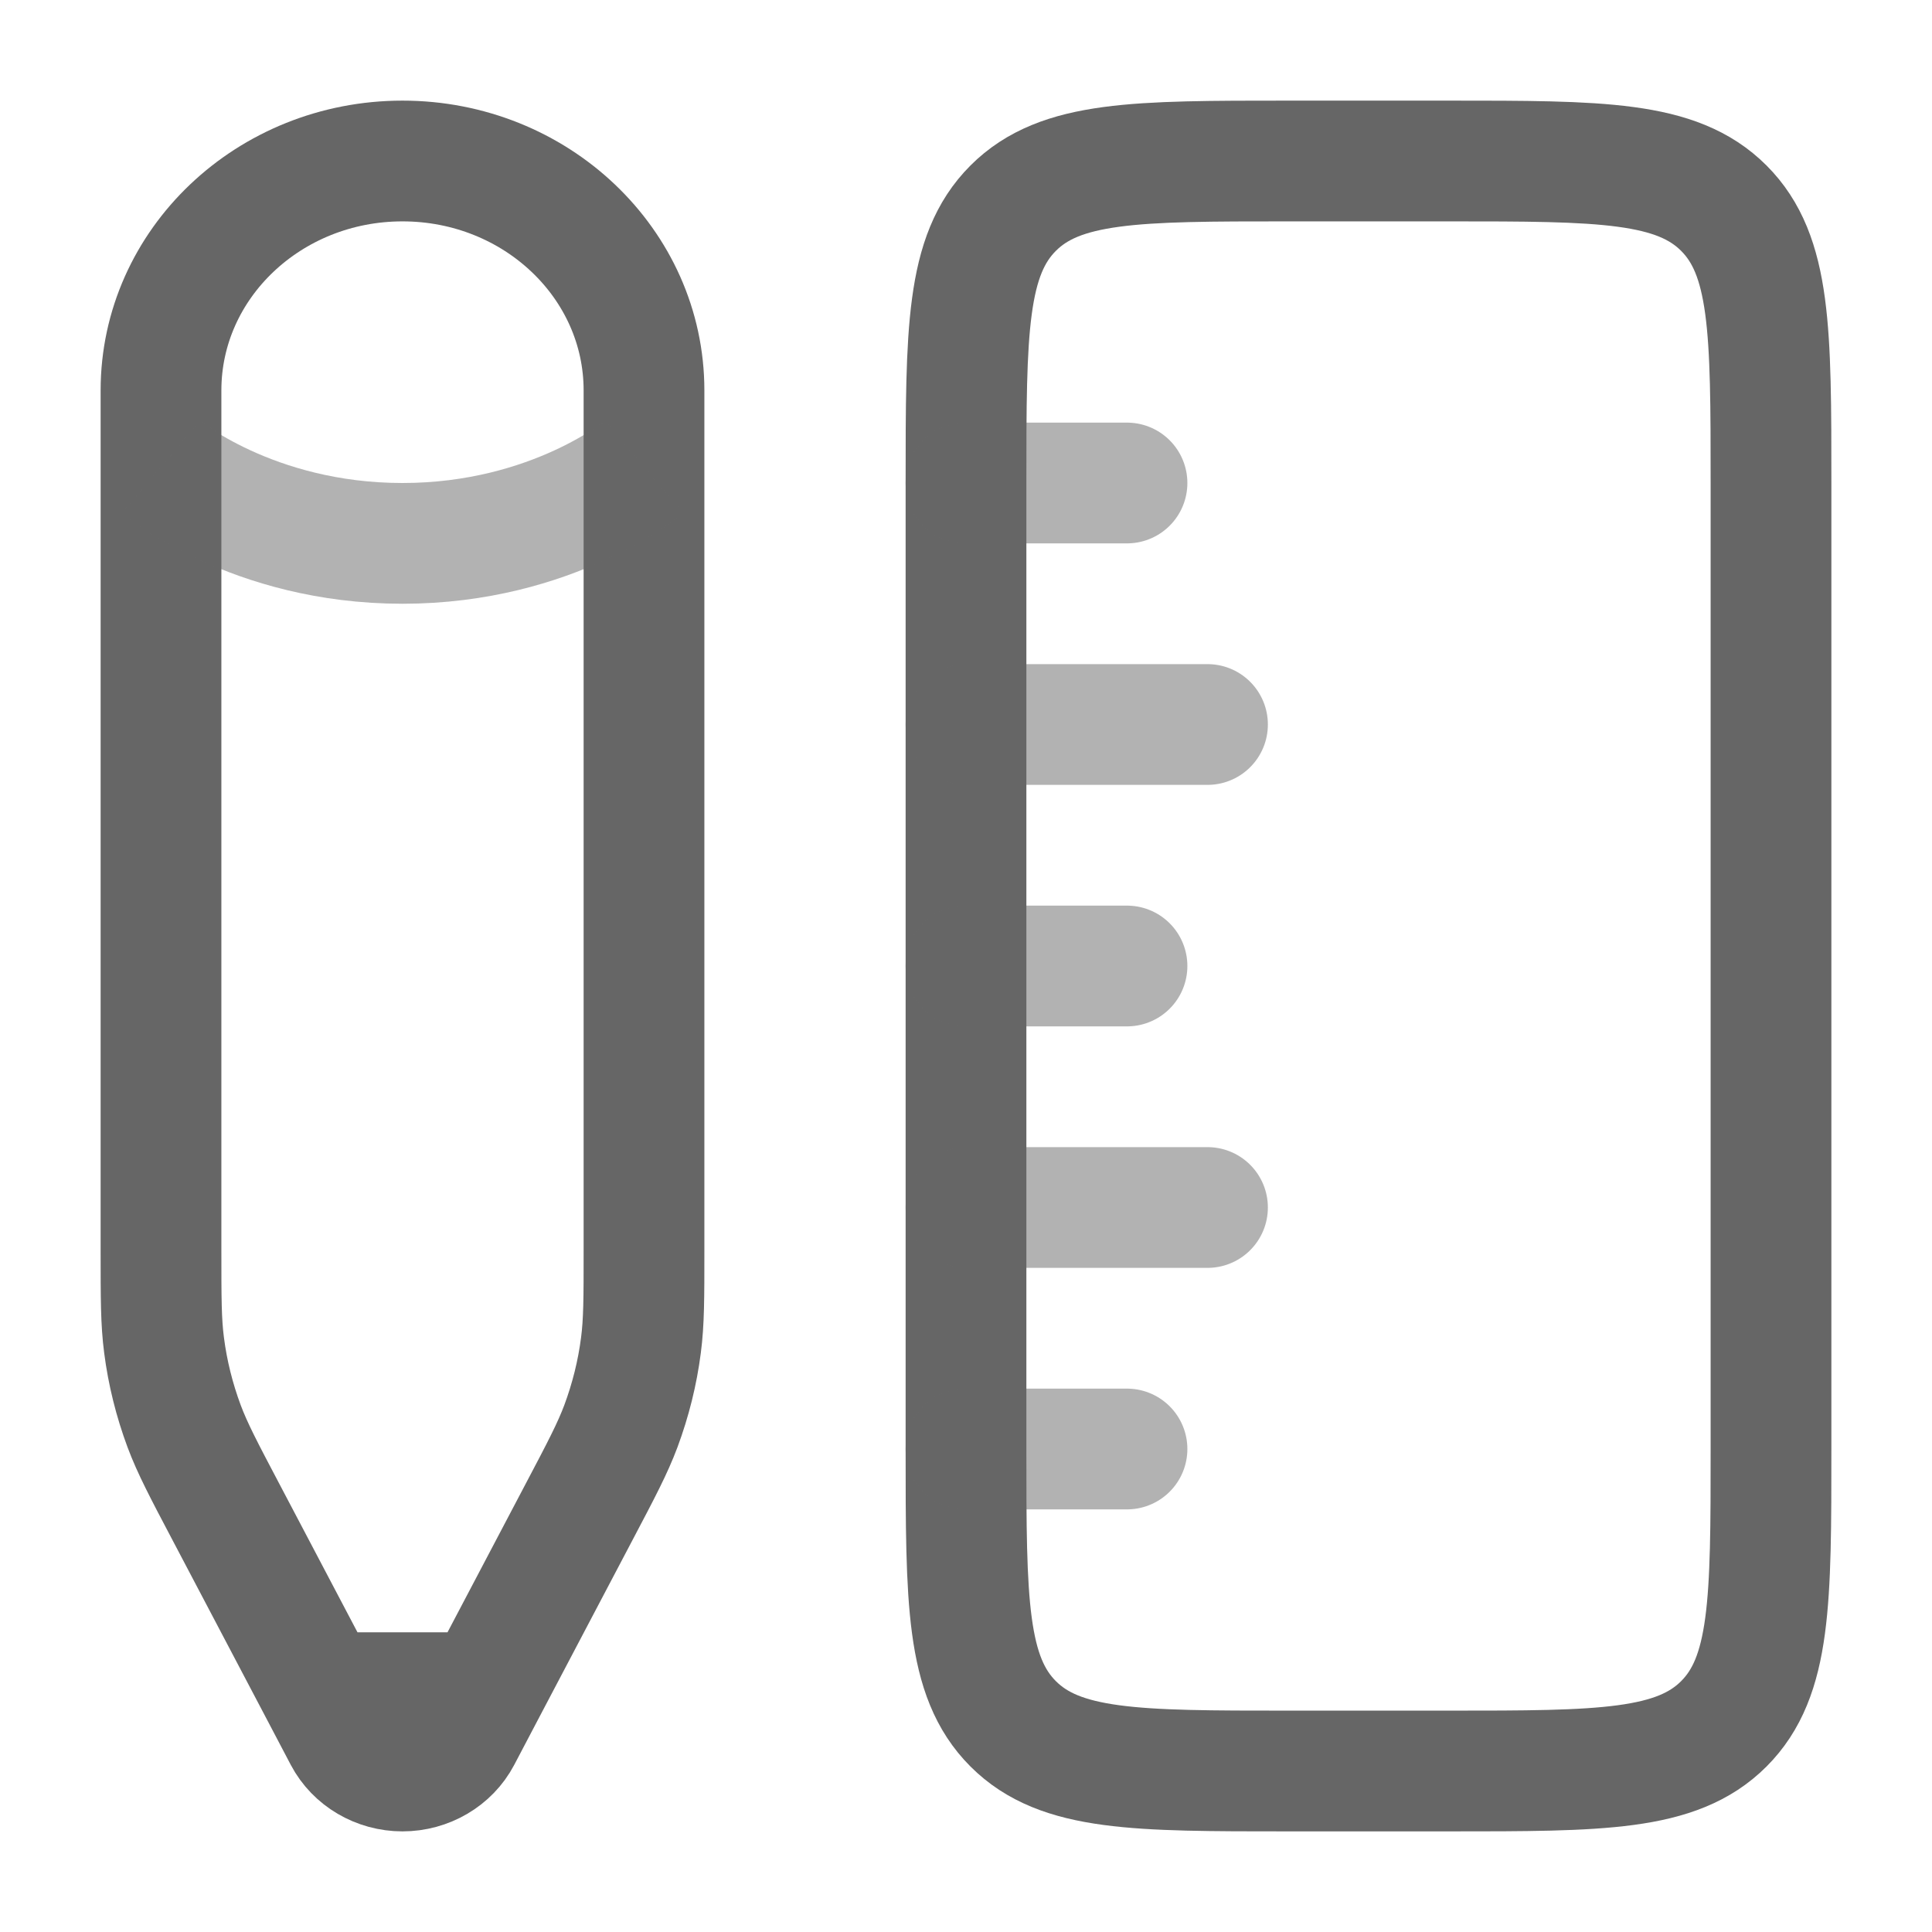
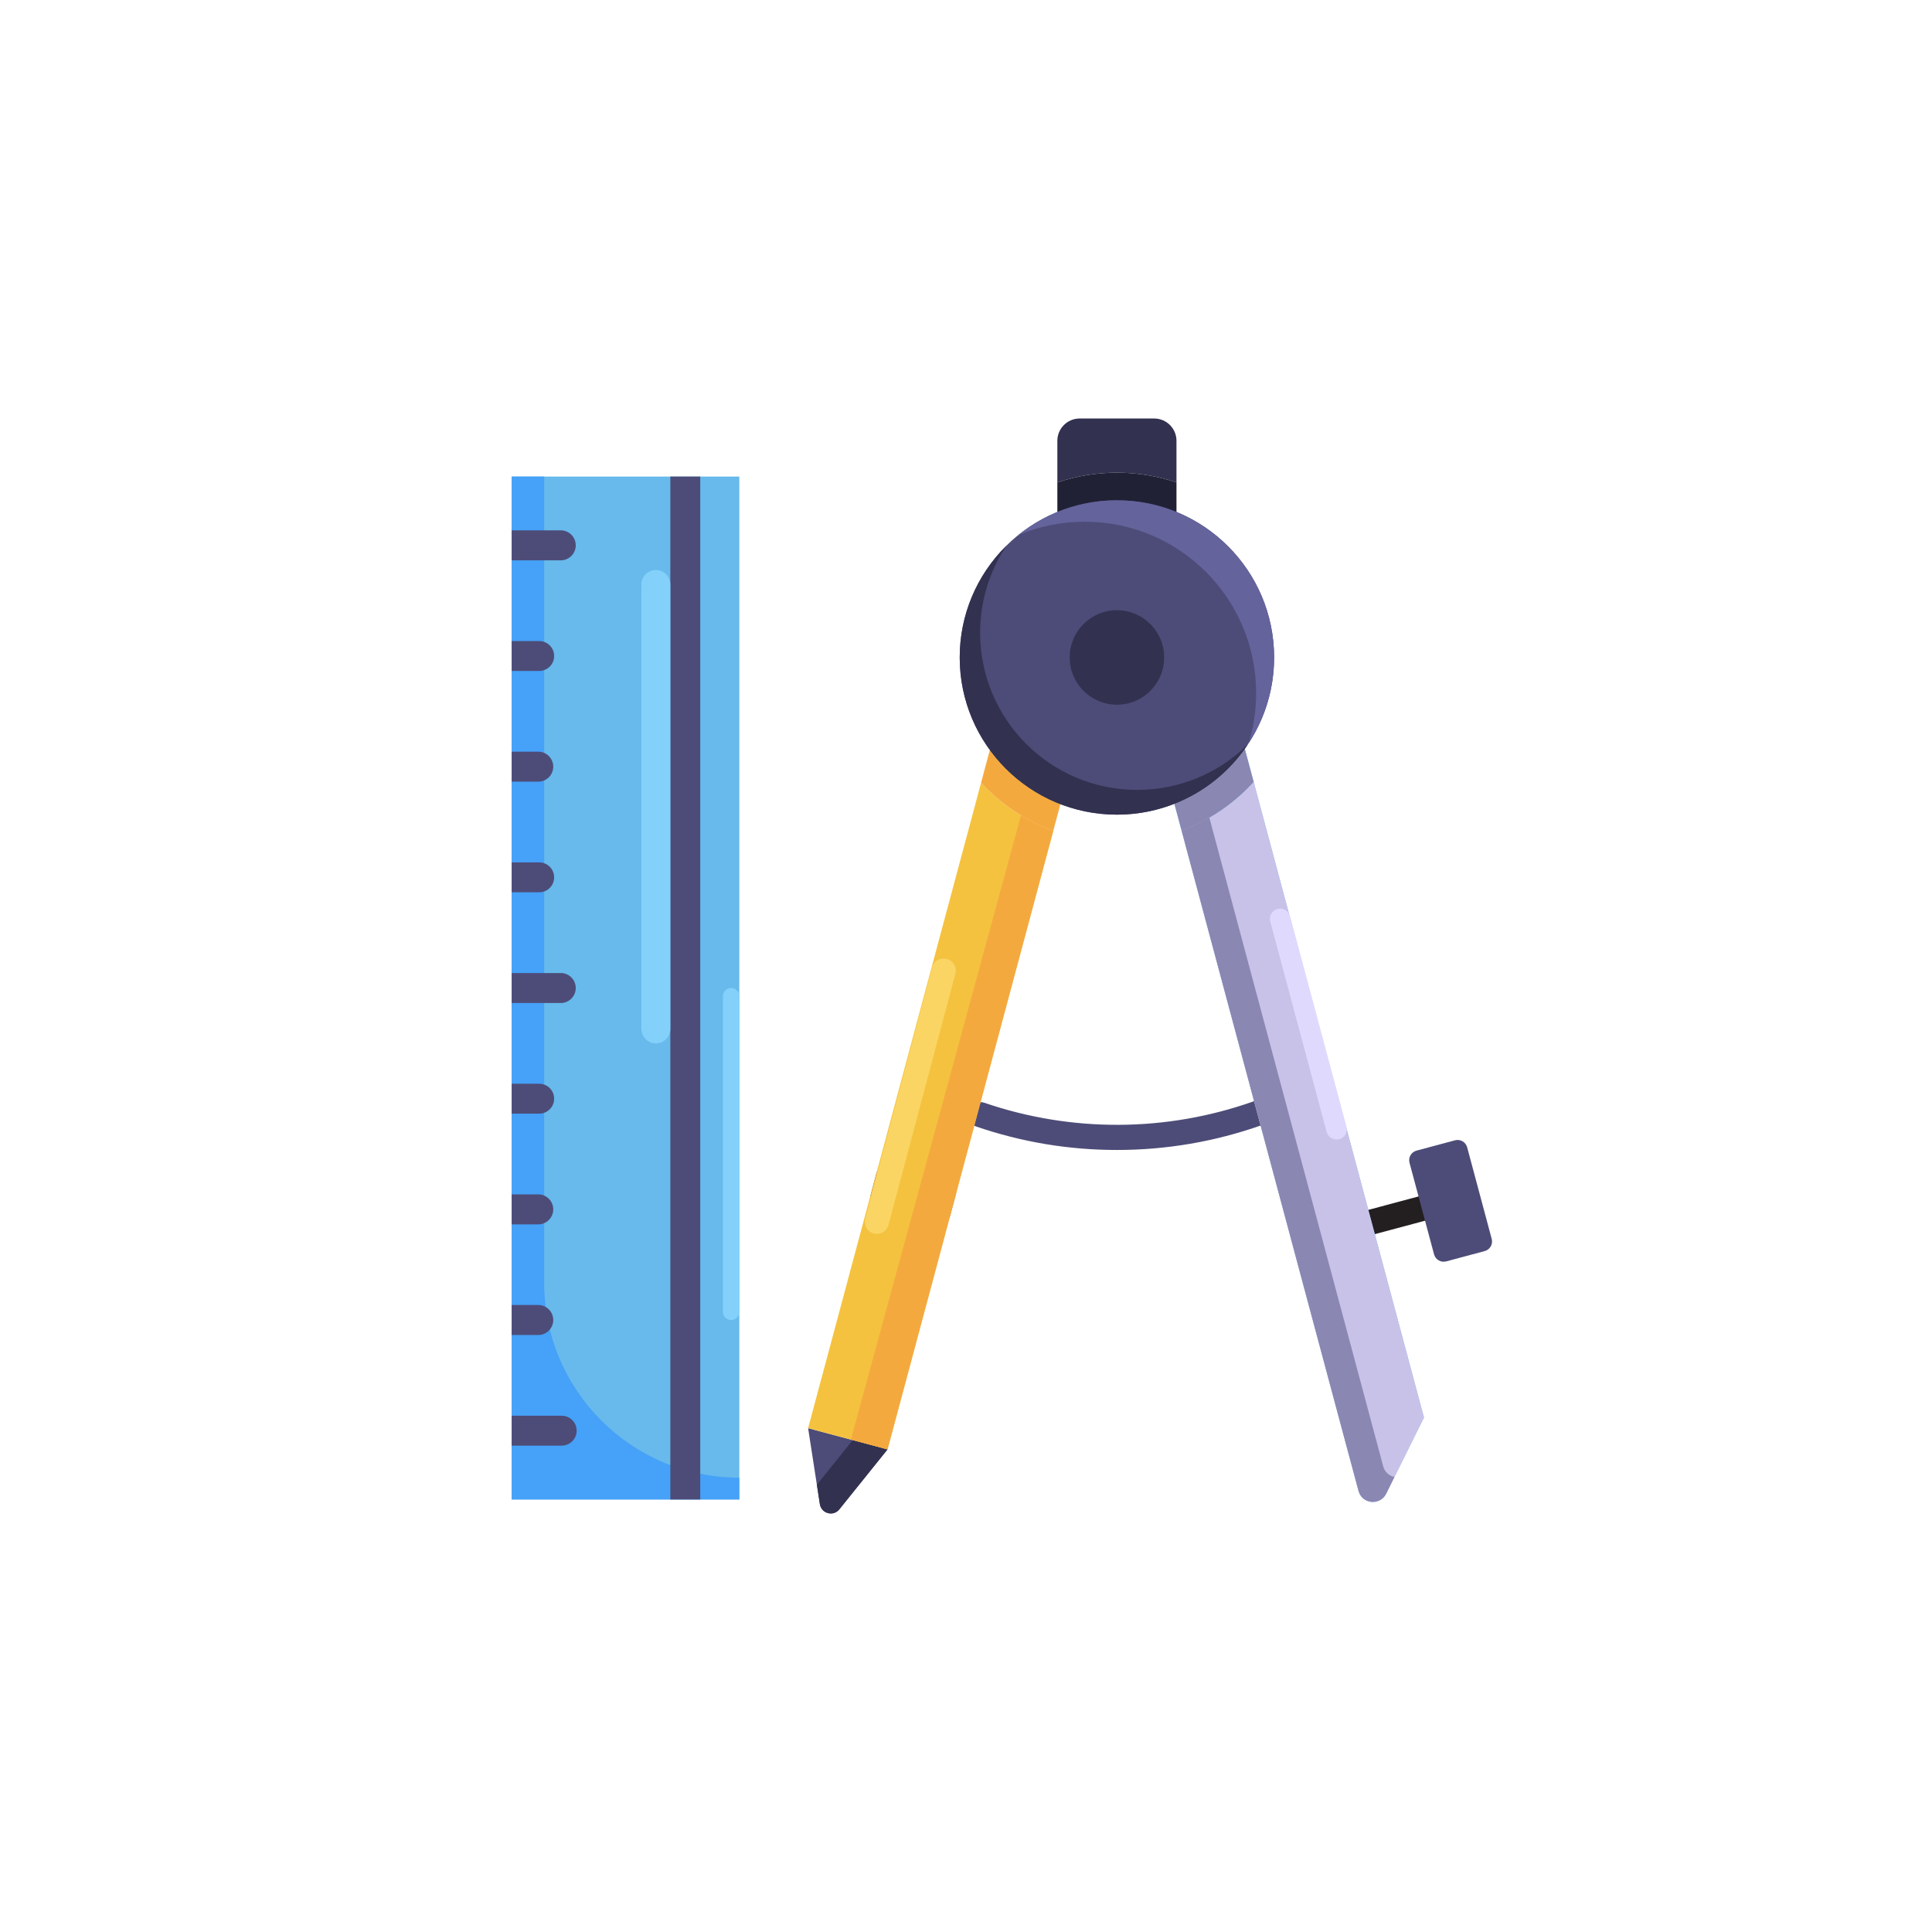
- <svg xmlns="http://www.w3.org/2000/svg" width="64px" height="64px" viewBox="0 0 24 24" fill="none">
+ <svg xmlns="http://www.w3.org/2000/svg" width="64px" height="64px" viewBox="-512.5 -512.5 3075.00 3075.00" data-name="Layer 2" id="Layer_2" fill="#000000">
  <g id="SVGRepo_bgCarrier" stroke-width="0" />
  <g id="SVGRepo_tracerCarrier" stroke-linecap="round" stroke-linejoin="round" />
  <g id="SVGRepo_iconCarrier">
-     <path d="M16 22C14.114 22 13.172 22 12.586 21.414C12 20.828 12 19.886 12 18L12 6C12 4.114 12 3.172 12.586 2.586C13.172 2 14.114 2 16 2L18 2C19.886 2 20.828 2 21.414 2.586C22 3.172 22 4.114 22 6V18C22 19.886 22 20.828 21.414 21.414C20.828 22 19.886 22 18 22H16Z" stroke="#666" stroke-width="1.5" />
-     <path opacity="0.5" d="M12 12H14M12 6L14 6M12 18H14M12 15L15 15M12 9L15 9" stroke="#666" stroke-width="1.5" stroke-linecap="round" />
-     <path d="M6.012 21.027L5.724 21.575C5.587 21.835 5.306 22 5 22C4.694 22 4.413 21.835 4.276 21.575L3.988 21.027M6.012 21.027H3.988M6.012 21.027L7.192 18.785C7.471 18.256 7.61 17.991 7.713 17.716C7.834 17.39 7.918 17.054 7.962 16.711C8 16.421 8 16.125 8 15.534L8 5.8L8 4.85C8 3.276 6.657 2 5 2C3.343 2 2 3.276 2 4.85L2 5.8L2 15.534C2 16.125 2 16.421 2.038 16.711C2.082 17.054 2.166 17.39 2.287 17.716C2.39 17.991 2.529 18.256 2.808 18.785L3.988 21.027" stroke="#666" stroke-width="1.5" />
-     <path opacity="0.5" d="M2 5.8C2 5.8 3.125 6.75 5 6.75C6.875 6.75 8 5.8 8 5.8" stroke="#666" stroke-width="1.5" />
+     <defs>
+       <style>.cls-1{fill:#4d4c78;}.cls-2{fill:#323150;}.cls-3{fill:#231f20;}.cls-4{fill:#67baeb;}.cls-5{fill:#f4c23f;}.cls-6{fill:#f4a93f;}.cls-7{fill:#c8c2e9;}.cls-8{fill:#8a87b2;}.cls-9{fill:#212136;}.cls-10{fill:#64639c;}.cls-11{fill:#46a1f8;}.cls-12{fill:#83d0fb;}.cls-13{fill:#dfdafd;}.cls-14{fill:#fad564;}</style>
+     </defs>
+     <path class="cls-1" d="M1265.2,1317.8a686.3,686.3,0,0,1-224.2-37.4,20,20,0,0,1,13-37.8,651.6,651.6,0,0,0,428-1.9,20,20,0,1,1,13.4,37.7A688.4,688.4,0,0,1,1265.2,1317.8Z" />
+     <path class="cls-1" d="M792.4,1881.5l-18.7-120.9,126.4,33.8-76.7,95.4C813.9,1901.7,794.8,1896.6,792.4,1881.5Z" />
+     <path class="cls-2" d="M844.7,1779.6l-57,71,4.7,30.9c2.4,15.1,21.5,20.2,31,8.3l76.7-95.4Z" />
+     <polygon class="cls-1" points="883 1352.7 883 1352.7 872.7 1391.4 999 1425.2 999 1425.2 1009.4 1386.6 883 1352.7" />
+     <path class="cls-3" d="M1670.5,1452.5a20,20,0,0,1-5.2-39.3l79.9-21.4a20,20,0,0,1,10.4,38.6l-79.9,21.4A19.1,19.1,0,0,1,1670.5,1452.5Z" />
+     <path class="cls-4" d="M1328.4,661.3l299.1,1116.2,22.3,83c5.6,21,34.2,23.8,43.9,4.4l60.2-121.2L1454.8,627.4Z" />
+     <rect class="cls-1" height="182.53" rx="15.8" ry="15.8" transform="translate(-300.8 512.6) rotate(-15)" width="95" x="1748.8" y="1307.5" />
+     <path class="cls-2" d="M1360,255.3V189a35.5,35.5,0,0,0-35.4-35.4H1205.9a35.5,35.5,0,0,0-35.5,35.4v66.3a297.7,297.7,0,0,1,189.6,0Z" />
+     <path class="cls-5" d="M1049,733.3,773.7,1760.6l126.4,33.8,263.7-984.2a293.2,293.2,0,0,1-106.6-68.3C1054.4,739.1,1051.7,736.2,1049,733.3Z" />
+     <path class="cls-6" d="M1112.5,785.4,841.8,1778.8l58.3,15.6,263.7-984.2A285.2,285.2,0,0,1,1112.5,785.4Z" />
+     <path class="cls-7" d="M1482.8,731.9c-3.1,3.4-6.3,6.8-9.6,10a292.5,292.5,0,0,1-105,67.7l259.3,967.9,22.3,83c5.6,21,34.2,23.8,43.9,4.4l60.2-121.2Z" />
+     <path class="cls-8" d="M1689,1821.2l-22.2-82.9L1412.3,788.8a300.7,300.7,0,0,1-44.1,20.8l259.3,967.9,22.3,83c5.6,21,34.2,23.8,43.9,4.4l13.2-26.7A23,23,0,0,1,1689,1821.2Z" />
+     <path class="cls-9" d="M1205.9,343.1h118.7a35.4,35.4,0,0,0,35.4-35.4V255.3a297.7,297.7,0,0,0-189.6,0v52.4A35.4,35.4,0,0,0,1205.9,343.1Z" />
+     <path class="cls-6" d="M1072.8,644.3l-23.8,89c2.7,2.9,5.4,5.8,8.2,8.6a293.2,293.2,0,0,0,106.6,68.3l35.4-132Z" />
+     <path class="cls-8" d="M1482.8,731.9l-28-104.5-126.4,33.9,39.8,148.3a292.5,292.5,0,0,0,105-67.7C1476.5,738.7,1479.7,735.3,1482.8,731.9Z" />
+     <circle class="cls-1" cx="1265.2" cy="533.9" r="250.2" />
+     <path class="cls-10" d="M1214,317.9c150.7,0,272.8,122.1,272.8,272.7a273.2,273.2,0,0,1-11.9,79.8,249.1,249.1,0,0,0,40.5-136.5c0-138.1-112-250.1-250.2-250.1a249.1,249.1,0,0,0-156.9,55.3A271.4,271.4,0,0,1,1214,317.9Z" />
+     <path class="cls-2" d="M1297.6,744.7c-138.1,0-250.1-112-250.1-250.2a249.3,249.3,0,0,1,41.7-138.3A249.2,249.2,0,0,0,1015,533.9c0,138.2,112.1,250.2,250.2,250.2a249.8,249.8,0,0,0,208.4-111.8A249.5,249.5,0,0,1,1297.6,744.7Z" />
+     <circle class="cls-2" cx="1265.2" cy="533.9" r="75.2" />
+     <rect class="cls-4" height="1628.05" width="362.3" x="301.9" y="246" />
+     <path class="cls-11" d="M353.6,1528.9V246H301.9V1874.1H664.2v-34.7h0C492.7,1839.4,353.6,1700.4,353.6,1528.9Z" />
+     <path class="cls-1" d="M381.5,379.3a23.9,23.9,0,0,0,0-47.7H301.9v47.7h79.6Z" />
+     <path class="cls-1" d="M345.7,555.4a23.8,23.8,0,1,0,0-47.6H301.9v47.6h43.8Z" />
+     <path class="cls-1" d="M345.7,731.6a23.9,23.9,0,0,0,0-47.7H301.9v47.7h43.8Z" />
+     <path class="cls-1" d="M345.7,907.7a23.8,23.8,0,1,0,0-47.6H301.9v47.6h43.8Z" />
+     <path class="cls-1" d="M381.5,1083.9a23.9,23.9,0,0,0,0-47.7H301.9v47.7h79.6Z" />
+     <path class="cls-1" d="M345.7,1260a23.8,23.8,0,1,0,0-47.6H301.9V1260h43.8Z" />
+     <path class="cls-1" d="M345.7,1436.2a23.9,23.9,0,0,0,0-47.7H301.9v47.7h43.8Z" />
+     <path class="cls-1" d="M345.7,1612.3a23.9,23.9,0,0,0,0-47.7H301.9v47.7h43.8Z" />
+     <path class="cls-1" d="M381.5,1788.4a23.8,23.8,0,0,0,0-47.6H301.9v47.6h79.6Z" />
+     <polygon class="cls-1" points="602 246 554.4 246 554.4 246 554.4 1874.1 602 1874.1 602 246 602 246" />
+     <rect class="cls-12" height="753.46" rx="23.1" ry="23.1" width="46.1" x="508.3" y="394.7" />
+     <rect class="cls-12" height="528.43" rx="13.1" ry="13.1" width="26.1" x="638.1" y="1060" />
+     <rect class="cls-13" height="379.26" rx="16.3" ry="16.3" transform="translate(-235.7 444.4) rotate(-15)" width="32.6" x="1553.6" y="927.8" />
+     <path class="cls-14" d="M878.1,1450.7h0c-10.2-2.7-16.3-13.2-13.1-25.1l106.4-399.9c2.3-8.6,12.8-14.7,23.1-11.9h0a19.2,19.2,0,0,1,13.6,23.4L901.6,1437.1A19.1,19.1,0,0,1,878.1,1450.7Z" />
  </g>
</svg>
